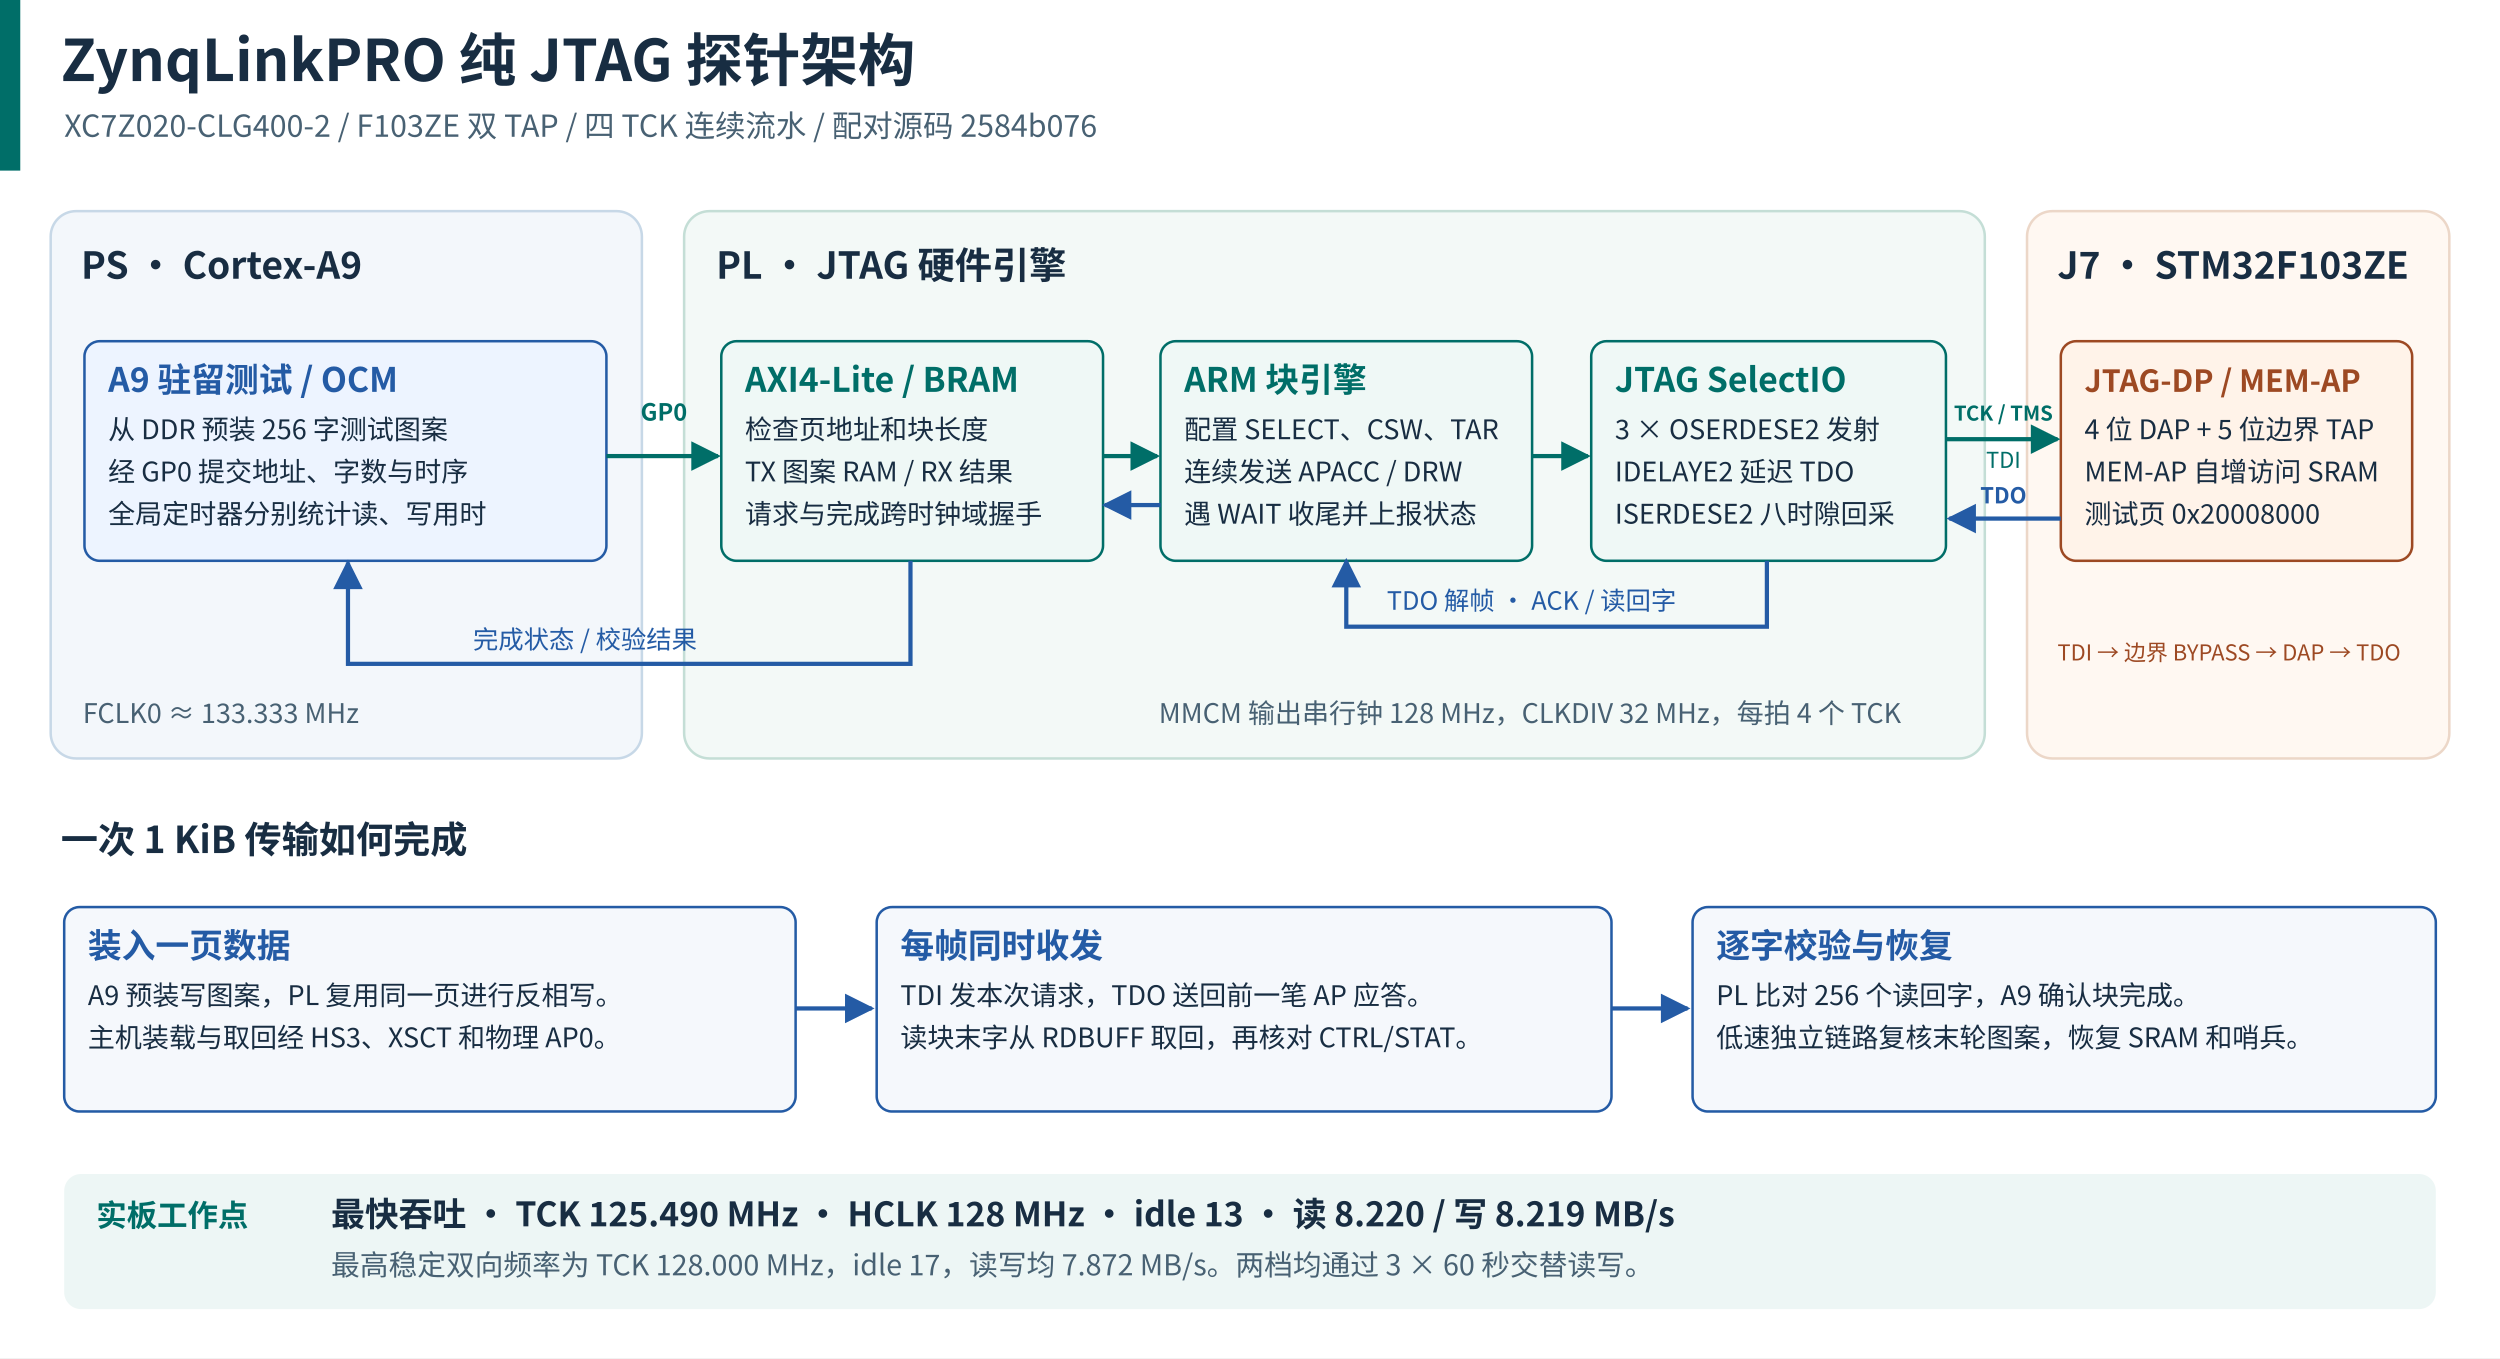
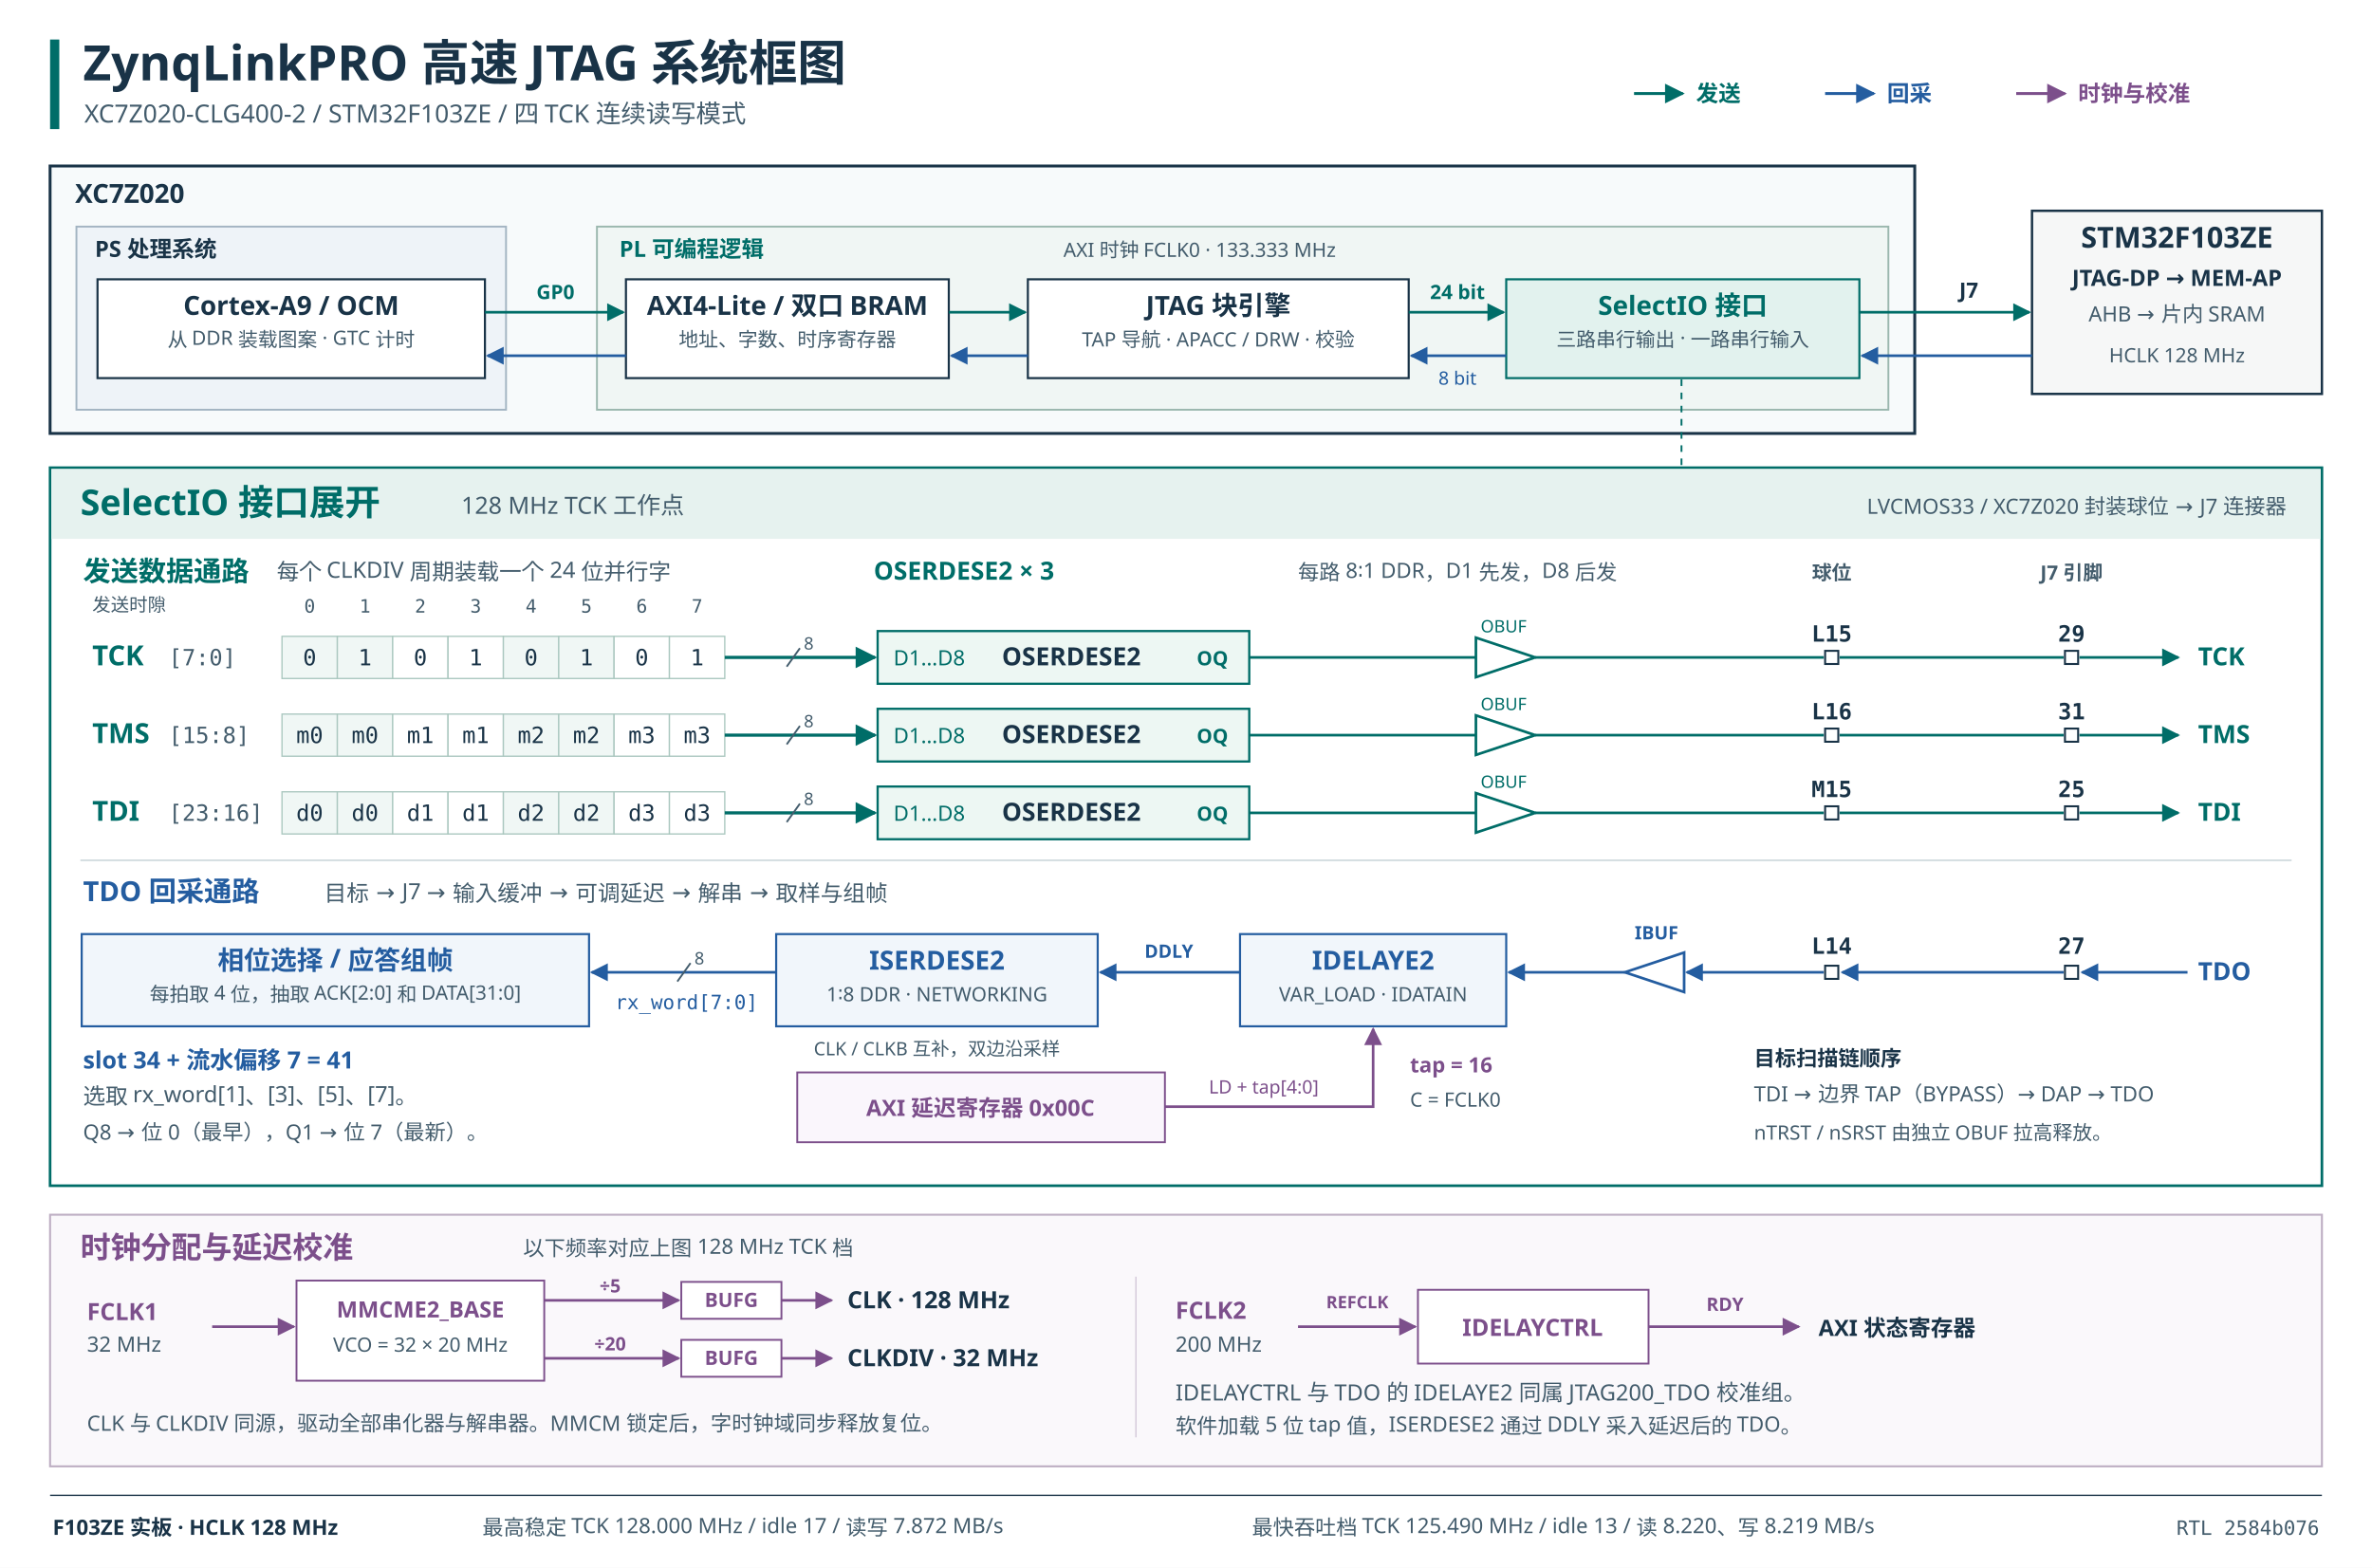
- <svg xmlns="http://www.w3.org/2000/svg" width="1480" height="804" viewBox="0 0 1480 804" role="img">
+ <svg xmlns="http://www.w3.org/2000/svg" width="1800" height="1190" viewBox="0 0 1800 1190" role="img" aria-labelledby="title desc">
  <defs>
-     <marker id="a0" viewBox="0 0 10 10" refX="9" refY="5" markerWidth="7" markerHeight="7" orient="auto-start-reverse">
-       <path d="M0 0L10 5L0 10Z" fill="#182d42" />
-     </marker>
-     <marker id="a1" viewBox="0 0 10 10" refX="9" refY="5" markerWidth="7" markerHeight="7" orient="auto-start-reverse">
-       <path d="M0 0L10 5L0 10Z" fill="#486173" />
-     </marker>
-     <marker id="a2" viewBox="0 0 10 10" refX="9" refY="5" markerWidth="7" markerHeight="7" orient="auto-start-reverse">
-       <path d="M0 0L10 5L0 10Z" fill="#006e68" />
-     </marker>
-     <marker id="a3" viewBox="0 0 10 10" refX="9" refY="5" markerWidth="7" markerHeight="7" orient="auto-start-reverse">
-       <path d="M0 0L10 5L0 10Z" fill="#245ba5" />
-     </marker>
-     <marker id="a4" viewBox="0 0 10 10" refX="9" refY="5" markerWidth="7" markerHeight="7" orient="auto-start-reverse">
-       <path d="M0 0L10 5L0 10Z" fill="#9d4923" />
+     <marker id="a193347" viewBox="0 0 10 10" refX="9" refY="5" markerWidth="6.8" markerHeight="6.8" orient="auto">
+       <path d="M0 0L10 5L0 10Z" fill="#193347" />
+     </marker>
+     <marker id="a006d68" viewBox="0 0 10 10" refX="9" refY="5" markerWidth="6.8" markerHeight="6.8" orient="auto">
+       <path d="M0 0L10 5L0 10Z" fill="#006d68" />
+     </marker>
+     <marker id="a245da0" viewBox="0 0 10 10" refX="9" refY="5" markerWidth="6.8" markerHeight="6.8" orient="auto">
+       <path d="M0 0L10 5L0 10Z" fill="#245da0" />
+     </marker>
+     <marker id="a7c4f8b" viewBox="0 0 10 10" refX="9" refY="5" markerWidth="6.8" markerHeight="6.8" orient="auto">
+       <path d="M0 0L10 5L0 10Z" fill="#7c4f8b" />
    </marker>
  </defs>
-   <g font-family="Microsoft YaHei, Noto Sans CJK SC, PingFang SC, sans-serif">
-     <rect x="0" y="0" width="1480" height="804" rx="0" fill="#ffffff" stroke="none" stroke-width="1.5" />
-     <rect x="0" y="0" width="12" height="101" rx="0" fill="#006e68" stroke="none" stroke-width="1.5" />
-     <text x="36" y="48" text-anchor="start" font-size="34" fill="#182d42" font-weight="700">ZynqLinkPRO 纯 JTAG 探针架构</text>
-     <text x="38" y="81" text-anchor="start" font-size="18" fill="#486173" font-weight="400">XC7Z020-CLG400-2  /  F103ZE 双 TAP  /  四 TCK 连续流水  /  配对源码 2584b076</text>
-     <rect x="30" y="125" width="350" height="324" rx="15" fill="#f3f7fb" stroke="#c7d8e7" stroke-width="1.5" />
-     <rect x="405" y="125" width="770" height="324" rx="15" fill="#f3f9f7" stroke="#c4ded6" stroke-width="1.5" />
-     <rect x="1200" y="125" width="250" height="324" rx="15" fill="#fff8f2" stroke="#ecd7c8" stroke-width="1.5" />
-     <text x="48" y="165" text-anchor="start" font-size="22" fill="#182d42" font-weight="700">PS · Cortex-A9</text>
-     <text x="424" y="165" text-anchor="start" font-size="22" fill="#182d42" font-weight="700">PL · JTAG 硬件引擎</text>
-     <text x="1218" y="165" text-anchor="start" font-size="22" fill="#182d42" font-weight="700">J7 · STM32F103ZE</text>
-     <rect x="50" y="202" width="309" height="130" rx="9" fill="#edf4ff" stroke="#245ba5" stroke-width="1.5" />
-     <text x="64" y="232" text-anchor="start" font-size="20" fill="#245ba5" font-weight="700">A9 驻留测试 / OCM</text>
-     <text x="64" y="260" text-anchor="start" font-size="16" fill="#182d42" font-weight="400">从 DDR 预装 256 字测试图案</text>
-     <text x="64" y="285" text-anchor="start" font-size="16" fill="#182d42" font-weight="400">经 GP0 提交地址、字数与时序</text>
-     <text x="64" y="310" text-anchor="start" font-size="16" fill="#182d42" font-weight="400">全局定时器分别统计读、写用时</text>
-     <rect x="427" y="202" width="226" height="130" rx="9" fill="#eff8f6" stroke="#006e68" stroke-width="1.5" />
-     <text x="441" y="232" text-anchor="start" font-size="20" fill="#006e68" font-weight="700">AXI4-Lite / BRAM</text>
-     <text x="441" y="260" text-anchor="start" font-size="16" fill="#182d42" font-weight="400">检查页地址和块长度</text>
-     <text x="441" y="285" text-anchor="start" font-size="16" fill="#182d42" font-weight="400">TX 图案 RAM / RX 结果</text>
-     <text x="441" y="310" text-anchor="start" font-size="16" fill="#182d42" font-weight="400">请求与完成跨时钟域握手</text>
-     <rect x="687" y="202" width="220" height="130" rx="9" fill="#eff8f6" stroke="#006e68" stroke-width="1.5" />
-     <text x="701" y="232" text-anchor="start" font-size="20" fill="#006e68" font-weight="700">ARM 块引擎</text>
-     <text x="701" y="260" text-anchor="start" font-size="16" fill="#182d42" font-weight="400">配置 SELECT、CSW、TAR</text>
-     <text x="701" y="285" text-anchor="start" font-size="16" fill="#182d42" font-weight="400">连续发送 APACC / DRW</text>
-     <text x="701" y="310" text-anchor="start" font-size="16" fill="#182d42" font-weight="400">遇 WAIT 收尾并上报状态</text>
-     <rect x="942" y="202" width="210" height="130" rx="9" fill="#eff8f6" stroke="#006e68" stroke-width="1.5" />
-     <text x="956" y="232" text-anchor="start" font-size="20" fill="#006e68" font-weight="700">JTAG SelectIO</text>
-     <text x="956" y="260" text-anchor="start" font-size="16" fill="#182d42" font-weight="400">3 × OSERDESE2 发射</text>
-     <text x="956" y="285" text-anchor="start" font-size="16" fill="#182d42" font-weight="400">IDELAYE2 延迟 TDO</text>
-     <text x="956" y="310" text-anchor="start" font-size="16" fill="#182d42" font-weight="400">ISERDESE2 八时隙回采</text>
-     <rect x="1220" y="202" width="208" height="130" rx="9" fill="#fff3e9" stroke="#9d4923" stroke-width="1.5" />
-     <text x="1234" y="232" text-anchor="start" font-size="18" fill="#9d4923" font-weight="700">JTAG-DP / MEM-AP</text>
-     <text x="1234" y="260" text-anchor="start" font-size="16" fill="#182d42" font-weight="400">4 位 DAP + 5 位边界 TAP</text>
-     <text x="1234" y="285" text-anchor="start" font-size="16" fill="#182d42" font-weight="400">MEM-AP 自增访问 SRAM</text>
-     <text x="1234" y="310" text-anchor="start" font-size="16" fill="#182d42" font-weight="400">测试页 0x20008000</text>
-     <path d="M359 270 L425 270" stroke="#006e68" stroke-width="2.5" fill="none" marker-end="url(#a2)" />
-     <path d="M653 270 L685 270" stroke="#006e68" stroke-width="2.5" fill="none" marker-end="url(#a2)" />
-     <path d="M907 270 L940 270" stroke="#006e68" stroke-width="2.5" fill="none" marker-end="url(#a2)" />
-     <path d="M1152 260 L1218 260" stroke="#006e68" stroke-width="2.5" fill="none" marker-end="url(#a2)" />
-     <text x="393" y="249" text-anchor="middle" font-size="14" fill="#006e68" font-weight="700">GP0</text>
-     <path d="M1220 307 L1154 307" stroke="#245ba5" stroke-width="2.5" fill="none" marker-end="url(#a3)" />
-     <text x="1186" y="298" font-size="13" font-weight="700" text-anchor="middle" fill="#245ba5">TDO</text>
-     <text x="1186" y="249" text-anchor="middle" font-size="12" fill="#006e68" font-weight="700">TCK / TMS</text>
-     <text x="1186" y="277" text-anchor="middle" font-size="13" fill="#006e68">TDI</text>
-     <path d="M1046 332 L1046 371 L797 371 L797 332" stroke="#245ba5" stroke-width="2.5" fill="none" marker-end="url(#a3)" />
-     <path d="M687 299 L654 299" stroke="#245ba5" stroke-width="2.5" fill="none" marker-end="url(#a3)" />
-     <path d="M539 332 L539 393 L206 393 L206 333" stroke="#245ba5" stroke-width="2.5" fill="none" marker-end="url(#a3)" />
-     <text x="821" y="361" text-anchor="start" font-size="15" fill="#245ba5" font-weight="400">TDO 解帧 · ACK / 读回字</text>
-     <text x="280" y="384" text-anchor="start" font-size="15" fill="#245ba5" font-weight="400">完成状态 / 校验结果</text>
-     <text x="49" y="428" text-anchor="start" font-size="16" fill="#486173" font-weight="400">FCLK0 ≈ 133.333 MHz</text>
-     <text x="686" y="428" text-anchor="start" font-size="16" fill="#486173" font-weight="400">MMCM 输出串行钟 128 MHz，CLKDIV 32 MHz，每拍 4 个 TCK</text>
-     <text x="36" y="505" text-anchor="start" font-size="22" fill="#182d42" font-weight="700">一次 1 KiB 传输如何完成</text>
-     <rect x="38" y="537" width="433" height="121" rx="9" fill="#f5f8fc" stroke="#245ba5" stroke-width="1.5" />
-     <text x="52" y="567" text-anchor="start" font-size="20" fill="#245ba5" font-weight="700">装入一页数据</text>
-     <text x="52" y="595" text-anchor="start" font-size="16" fill="#182d42" font-weight="400">A9 预装写图案，PL 复用同一页进行反相写。</text>
-     <text x="52" y="620" text-anchor="start" font-size="16" fill="#182d42" font-weight="400">主机装载与取回经 HS3、XSCT 和物理 AP0。</text>
-     <rect x="519" y="537" width="435" height="121" rx="9" fill="#f5f8fc" stroke="#245ba5" stroke-width="1.5" />
-     <text x="533" y="567" text-anchor="start" font-size="20" fill="#245ba5" font-weight="700">每帧同时收发</text>
-     <text x="533" y="595" text-anchor="start" font-size="16" fill="#182d42" font-weight="400">TDI 发本次请求，TDO 送回前一笔 AP 应答。</text>
-     <text x="533" y="620" text-anchor="start" font-size="16" fill="#182d42" font-weight="400">读块末字从 RDBUFF 取回，再核对 CTRL/STAT。</text>
-     <rect x="1002" y="537" width="440" height="121" rx="9" fill="#f5f8fc" stroke="#245ba5" stroke-width="1.5" />
-     <text x="1016" y="567" text-anchor="start" font-size="20" fill="#245ba5" font-weight="700">逐字校验与恢复</text>
-     <text x="1016" y="595" text-anchor="start" font-size="16" fill="#182d42" font-weight="400">PL 比对 256 个读回字，A9 确认块完成。</text>
-     <text x="1016" y="620" text-anchor="start" font-size="16" fill="#182d42" font-weight="400">低速独立链路复核末轮图案，恢复 SRAM 和哨兵。</text>
-     <path d="M471 597 L516 597" stroke="#245ba5" stroke-width="2.5" fill="none" marker-end="url(#a3)" />
-     <path d="M954 597 L999 597" stroke="#245ba5" stroke-width="2.5" fill="none" marker-end="url(#a3)" />
-     <rect x="38" y="695" width="1404" height="80" rx="10" fill="#edf6f5" stroke="none" stroke-width="1.5" />
-     <text x="57" y="726" text-anchor="start" font-size="18" fill="#006e68" font-weight="700">实板工作点</text>
-     <text x="196" y="726" text-anchor="start" font-size="20" fill="#182d42" font-weight="650">最快吞吐  ·  TCK 125.490 MHz  ·  HCLK 128 MHz  ·  idle 13  ·  读 8.220 / 写 8.219 MB/s</text>
-     <text x="196" y="755" text-anchor="start" font-size="17" fill="#486173" font-weight="400">最高稳定双向频率为 TCK 128.000 MHz，idle 17，读写均 7.872 MB/s。两档均通过 3 × 60 秒交替读写。</text>
-     <text x="1218" y="391" font-size="13" fill="#9d4923">TDI → 边界 BYPASS → DAP → TDO</text>
+   <g font-family="Microsoft YaHei, Segoe UI, sans-serif">
+     <rect x="0" y="0" width="1800" height="1190" fill="white" stroke="none" stroke-width="1.4" stroke-dasharray="none" />
+     <rect x="38" y="30" width="7" height="68" fill="#006d68" stroke="none" stroke-width="1.4" stroke-dasharray="none" />
+     <text x="63" y="61" text-anchor="start" font-size="37" fill="#193347" font-weight="700">ZynqLinkPRO 高速 JTAG 系统框图</text>
+     <text x="64" y="93" text-anchor="start" font-size="19" fill="#435c6c" font-weight="400">XC7Z020-CLG400-2  /  STM32F103ZE  /  四 TCK 连续读写模式</text>
+     <path d="M1240 71 L1277 71" fill="none" stroke="#006d68" stroke-width="2.2" marker-end="url(#a006d68)" />
+     <text x="1287" y="77" text-anchor="start" font-size="17" fill="#006d68" font-weight="600">发送</text>
+     <path d="M1385 71 L1422 71" fill="none" stroke="#245da0" stroke-width="2.2" marker-end="url(#a245da0)" />
+     <text x="1432" y="77" text-anchor="start" font-size="17" fill="#245da0" font-weight="600">回采</text>
+     <path d="M1530 71 L1567 71" fill="none" stroke="#7c4f8b" stroke-width="2.2" marker-end="url(#a7c4f8b)" />
+     <text x="1577" y="77" text-anchor="start" font-size="17" fill="#7c4f8b" font-weight="600">时钟与校准</text>
+     <rect x="38" y="126" width="1415" height="203" fill="#f7fafb" stroke="#193347" stroke-width="2.2" stroke-dasharray="none" />
+     <text x="57" y="154" text-anchor="start" font-size="20" fill="#193347" font-weight="750">XC7Z020</text>
+     <rect x="58" y="172" width="326" height="139" fill="#eef3f8" stroke="#a3b4c2" stroke-width="1.4" stroke-dasharray="none" />
+     <text x="72" y="195" text-anchor="start" font-size="17" fill="#193347" font-weight="700">PS 处理系统</text>
+     <rect x="453" y="172" width="980" height="139" fill="#f0f6f4" stroke="#9bb7ae" stroke-width="1.4" stroke-dasharray="none" />
+     <text x="470" y="195" text-anchor="start" font-size="17" fill="#006d68" font-weight="700">PL 可编程逻辑</text>
+     <text x="807" y="195" text-anchor="start" font-size="15" fill="#435c6c" font-weight="500">AXI 时钟 FCLK0 · 133.333 MHz</text>
+     <rect x="74" y="212" width="294" height="75" fill="white" stroke="#193347" stroke-width="1.6" stroke-dasharray="none" />
+     <text x="221.0" y="239" text-anchor="middle" font-size="20" fill="#193347" font-weight="700">Cortex-A9 / OCM</text>
+     <text x="221.0" y="263" text-anchor="middle" font-size="15" fill="#435c6c" font-weight="400">从 DDR 装载图案 · GTC 计时</text>
+     <rect x="475" y="212" width="245" height="75" fill="white" stroke="#193347" stroke-width="1.6" stroke-dasharray="none" />
+     <text x="597.5" y="239" text-anchor="middle" font-size="20" fill="#193347" font-weight="700">AXI4-Lite / 双口 BRAM</text>
+     <text x="597.5" y="263" text-anchor="middle" font-size="15" fill="#435c6c" font-weight="400">地址、字数、时序寄存器</text>
+     <rect x="780" y="212" width="289" height="75" fill="white" stroke="#193347" stroke-width="1.6" stroke-dasharray="none" />
+     <text x="924.5" y="239" text-anchor="middle" font-size="20" fill="#193347" font-weight="700">JTAG 块引擎</text>
+     <text x="924.5" y="263" text-anchor="middle" font-size="15" fill="#435c6c" font-weight="400">TAP 导航 · APACC / DRW · 校验</text>
+     <rect x="1143" y="212" width="268" height="75" fill="#e2f2ee" stroke="#006d68" stroke-width="1.6" stroke-dasharray="none" />
+     <text x="1277.0" y="239" text-anchor="middle" font-size="20" fill="#006d68" font-weight="700">SelectIO 接口</text>
+     <text x="1277.0" y="263" text-anchor="middle" font-size="15" fill="#435c6c" font-weight="400">三路串行输出 · 一路串行输入</text>
+     <path d="M368 237 L473 237" fill="none" stroke="#006d68" stroke-width="2" marker-end="url(#a006d68)" />
+     <path d="M475 270 L370 270" fill="none" stroke="#245da0" stroke-width="2" marker-end="url(#a245da0)" />
+     <text x="421.5" y="227" text-anchor="middle" font-size="15" fill="#006d68" font-weight="600">GP0</text>
+     <path d="M720 237 L778 237" fill="none" stroke="#006d68" stroke-width="2" marker-end="url(#a006d68)" />
+     <path d="M780 270 L722 270" fill="none" stroke="#245da0" stroke-width="2" marker-end="url(#a245da0)" />
+     <path d="M1069 237 L1141 237" fill="none" stroke="#006d68" stroke-width="2" marker-end="url(#a006d68)" />
+     <path d="M1143 270 L1071 270" fill="none" stroke="#245da0" stroke-width="2" marker-end="url(#a245da0)" />
+     <text x="1106.0" y="227" text-anchor="middle" font-size="15" fill="#006d68" font-weight="600">24 bit</text>
+     <text x="1106" y="292" text-anchor="middle" font-size="14" fill="#245da0" font-weight="500">8 bit</text>
+     <rect x="1542" y="160" width="220" height="139" fill="#f6f7f7" stroke="#193347" stroke-width="1.8" stroke-dasharray="none" />
+     <text x="1652" y="188" text-anchor="middle" font-size="22" fill="#193347" font-weight="700">STM32F103ZE</text>
+     <text x="1652" y="217" text-anchor="middle" font-size="17" fill="#193347" font-weight="550">JTAG-DP → MEM-AP</text>
+     <text x="1652" y="244" text-anchor="middle" font-size="16" fill="#435c6c" font-weight="400">AHB → 片内 SRAM</text>
+     <text x="1652" y="275" text-anchor="middle" font-size="15" fill="#435c6c" font-weight="400">HCLK 128 MHz</text>
+     <path d="M1411 237 L1540 237" fill="none" stroke="#006d68" stroke-width="2" marker-end="url(#a006d68)" />
+     <path d="M1542 270 L1413 270" fill="none" stroke="#245da0" stroke-width="2" marker-end="url(#a245da0)" />
+     <text x="1494" y="226" text-anchor="middle" font-size="16" fill="#193347" font-weight="700">J7</text>
+     <path d="M1276 288 L1276 355" fill="none" stroke="#006d68" stroke-width="1.4" stroke-dasharray="5 5" />
+     <rect x="38" y="355" width="1724" height="545" fill="#fff" stroke="#006d68" stroke-width="2" stroke-dasharray="none" />
+     <rect x="39" y="356" width="1722" height="53" fill="#e6f2ef" stroke="none" stroke-width="1.4" stroke-dasharray="none" />
+     <text x="61" y="391" text-anchor="start" font-size="27" fill="#006d68" font-weight="750">SelectIO 接口展开</text>
+     <text x="350" y="390" text-anchor="start" font-size="18" fill="#435c6c" font-weight="500">128 MHz TCK 工作点</text>
+     <text x="1735" y="390" text-anchor="end" font-size="16" fill="#435c6c" font-weight="500">LVCMOS33   /   XC7Z020 封装球位 → J7 连接器</text>
+     <text x="63" y="441" text-anchor="start" font-size="21" fill="#006d68" font-weight="700">发送数据通路</text>
+     <text x="210" y="440" text-anchor="start" font-size="17" fill="#435c6c" font-weight="400">每个 CLKDIV 周期装载一个 24 位并行字</text>
+     <text x="663" y="440" text-anchor="start" font-size="19" fill="#006d68" font-weight="700">OSERDESE2 × 3</text>
+     <text x="985" y="440" text-anchor="start" font-size="16" fill="#435c6c" font-weight="400">每路 8∶1 DDR，D1 先发，D8 后发</text>
+     <text x="1390" y="440" text-anchor="middle" font-size="15" fill="#435c6c" font-weight="600">球位</text>
+     <text x="1572" y="440" text-anchor="middle" font-size="15" fill="#435c6c" font-weight="600">J7 引脚</text>
+     <text x="235" y="465" text-anchor="middle" font-size="14" fill="#435c6c" font-weight="500" font-family="Consolas, Microsoft YaHei, monospace">0</text>
+     <text x="277" y="465" text-anchor="middle" font-size="14" fill="#435c6c" font-weight="500" font-family="Consolas, Microsoft YaHei, monospace">1</text>
+     <text x="319" y="465" text-anchor="middle" font-size="14" fill="#435c6c" font-weight="500" font-family="Consolas, Microsoft YaHei, monospace">2</text>
+     <text x="361" y="465" text-anchor="middle" font-size="14" fill="#435c6c" font-weight="500" font-family="Consolas, Microsoft YaHei, monospace">3</text>
+     <text x="403" y="465" text-anchor="middle" font-size="14" fill="#435c6c" font-weight="500" font-family="Consolas, Microsoft YaHei, monospace">4</text>
+     <text x="445" y="465" text-anchor="middle" font-size="14" fill="#435c6c" font-weight="500" font-family="Consolas, Microsoft YaHei, monospace">5</text>
+     <text x="487" y="465" text-anchor="middle" font-size="14" fill="#435c6c" font-weight="500" font-family="Consolas, Microsoft YaHei, monospace">6</text>
+     <text x="529" y="465" text-anchor="middle" font-size="14" fill="#435c6c" font-weight="500" font-family="Consolas, Microsoft YaHei, monospace">7</text>
+     <text x="70" y="464" text-anchor="start" font-size="14" fill="#435c6c" font-weight="400">发送时隙</text>
+     <text x="70" y="505" text-anchor="start" font-size="21" fill="#006d68" font-weight="700">TCK</text>
+     <text x="128" y="505" text-anchor="start" font-size="17" fill="#435c6c" font-weight="400" font-family="Consolas, Microsoft YaHei, monospace">[7:0]</text>
+     <rect x="214" y="483" width="42" height="32" fill="#f0f7f5" stroke="#abc8c0" stroke-width="1" stroke-dasharray="none" />
+     <text x="235" y="505" text-anchor="middle" font-size="17" fill="#193347" font-weight="500" font-family="Consolas, Microsoft YaHei, monospace">0</text>
+     <rect x="256" y="483" width="42" height="32" fill="#f0f7f5" stroke="#abc8c0" stroke-width="1" stroke-dasharray="none" />
+     <text x="277" y="505" text-anchor="middle" font-size="17" fill="#193347" font-weight="500" font-family="Consolas, Microsoft YaHei, monospace">1</text>
+     <rect x="298" y="483" width="42" height="32" fill="#fff" stroke="#abc8c0" stroke-width="1" stroke-dasharray="none" />
+     <text x="319" y="505" text-anchor="middle" font-size="17" fill="#193347" font-weight="500" font-family="Consolas, Microsoft YaHei, monospace">0</text>
+     <rect x="340" y="483" width="42" height="32" fill="#fff" stroke="#abc8c0" stroke-width="1" stroke-dasharray="none" />
+     <text x="361" y="505" text-anchor="middle" font-size="17" fill="#193347" font-weight="500" font-family="Consolas, Microsoft YaHei, monospace">1</text>
+     <rect x="382" y="483" width="42" height="32" fill="#f0f7f5" stroke="#abc8c0" stroke-width="1" stroke-dasharray="none" />
+     <text x="403" y="505" text-anchor="middle" font-size="17" fill="#193347" font-weight="500" font-family="Consolas, Microsoft YaHei, monospace">0</text>
+     <rect x="424" y="483" width="42" height="32" fill="#f0f7f5" stroke="#abc8c0" stroke-width="1" stroke-dasharray="none" />
+     <text x="445" y="505" text-anchor="middle" font-size="17" fill="#193347" font-weight="500" font-family="Consolas, Microsoft YaHei, monospace">1</text>
+     <rect x="466" y="483" width="42" height="32" fill="#fff" stroke="#abc8c0" stroke-width="1" stroke-dasharray="none" />
+     <text x="487" y="505" text-anchor="middle" font-size="17" fill="#193347" font-weight="500" font-family="Consolas, Microsoft YaHei, monospace">0</text>
+     <rect x="508" y="483" width="42" height="32" fill="#fff" stroke="#abc8c0" stroke-width="1" stroke-dasharray="none" />
+     <text x="529" y="505" text-anchor="middle" font-size="17" fill="#193347" font-weight="500" font-family="Consolas, Microsoft YaHei, monospace">1</text>
+     <path d="M550 499 L664 499" fill="none" stroke="#006d68" stroke-width="2.4" marker-end="url(#a006d68)" />
+     <path d="M597 506 L607 492" fill="none" stroke="#435c6c" stroke-width="1.4" />
+     <text x="610" y="493" text-anchor="start" font-size="13" fill="#435c6c" font-weight="500">8</text>
+     <rect x="666" y="479" width="282" height="40" fill="#edf7f3" stroke="#006d68" stroke-width="1.7" stroke-dasharray="none" />
+     <text x="678" y="505" text-anchor="start" font-size="16" fill="#006d68" font-weight="500">D1…D8</text>
+     <text x="813" y="505" text-anchor="middle" font-size="19" fill="#193347" font-weight="700">OSERDESE2</text>
+     <text x="932" y="505" text-anchor="end" font-size="15" fill="#006d68" font-weight="600">OQ</text>
+     <path d="M948 499 L1120 499" fill="none" stroke="#006d68" stroke-width="2" />
+     <polygon points="1120,484 1120,514 1165,499" fill="#fff" stroke="#006d68" stroke-width="2" />
+     <text x="1141" y="480" text-anchor="middle" font-size="13" fill="#006d68" font-weight="500">OBUF</text>
+     <path d="M1165 499 L1384 499" fill="none" stroke="#006d68" stroke-width="2" />
+     <rect x="1385" y="494" width="10" height="10" fill="#fff" stroke="#193347" stroke-width="1.5" stroke-dasharray="none" />
+     <text x="1390" y="487" text-anchor="middle" font-size="17" fill="#193347" font-weight="600" font-family="Consolas, Microsoft YaHei, monospace">L15</text>
+     <path d="M1396 499 L1566 499" fill="none" stroke="#006d68" stroke-width="2" />
+     <rect x="1567" y="494" width="10" height="10" fill="#fff" stroke="#193347" stroke-width="1.5" stroke-dasharray="none" />
+     <text x="1572" y="487" text-anchor="middle" font-size="17" fill="#193347" font-weight="600" font-family="Consolas, Microsoft YaHei, monospace">29</text>
+     <path d="M1578 499 L1653 499" fill="none" stroke="#006d68" stroke-width="2" marker-end="url(#a006d68)" />
+     <text x="1668" y="505" text-anchor="start" font-size="19" fill="#006d68" font-weight="700">TCK</text>
+     <text x="70" y="564" text-anchor="start" font-size="21" fill="#006d68" font-weight="700">TMS</text>
+     <text x="128" y="564" text-anchor="start" font-size="17" fill="#435c6c" font-weight="400" font-family="Consolas, Microsoft YaHei, monospace">[15:8]</text>
+     <rect x="214" y="542" width="42" height="32" fill="#f0f7f5" stroke="#abc8c0" stroke-width="1" stroke-dasharray="none" />
+     <text x="235" y="564" text-anchor="middle" font-size="17" fill="#193347" font-weight="500" font-family="Consolas, Microsoft YaHei, monospace">m0</text>
+     <rect x="256" y="542" width="42" height="32" fill="#f0f7f5" stroke="#abc8c0" stroke-width="1" stroke-dasharray="none" />
+     <text x="277" y="564" text-anchor="middle" font-size="17" fill="#193347" font-weight="500" font-family="Consolas, Microsoft YaHei, monospace">m0</text>
+     <rect x="298" y="542" width="42" height="32" fill="#fff" stroke="#abc8c0" stroke-width="1" stroke-dasharray="none" />
+     <text x="319" y="564" text-anchor="middle" font-size="17" fill="#193347" font-weight="500" font-family="Consolas, Microsoft YaHei, monospace">m1</text>
+     <rect x="340" y="542" width="42" height="32" fill="#fff" stroke="#abc8c0" stroke-width="1" stroke-dasharray="none" />
+     <text x="361" y="564" text-anchor="middle" font-size="17" fill="#193347" font-weight="500" font-family="Consolas, Microsoft YaHei, monospace">m1</text>
+     <rect x="382" y="542" width="42" height="32" fill="#f0f7f5" stroke="#abc8c0" stroke-width="1" stroke-dasharray="none" />
+     <text x="403" y="564" text-anchor="middle" font-size="17" fill="#193347" font-weight="500" font-family="Consolas, Microsoft YaHei, monospace">m2</text>
+     <rect x="424" y="542" width="42" height="32" fill="#f0f7f5" stroke="#abc8c0" stroke-width="1" stroke-dasharray="none" />
+     <text x="445" y="564" text-anchor="middle" font-size="17" fill="#193347" font-weight="500" font-family="Consolas, Microsoft YaHei, monospace">m2</text>
+     <rect x="466" y="542" width="42" height="32" fill="#fff" stroke="#abc8c0" stroke-width="1" stroke-dasharray="none" />
+     <text x="487" y="564" text-anchor="middle" font-size="17" fill="#193347" font-weight="500" font-family="Consolas, Microsoft YaHei, monospace">m3</text>
+     <rect x="508" y="542" width="42" height="32" fill="#fff" stroke="#abc8c0" stroke-width="1" stroke-dasharray="none" />
+     <text x="529" y="564" text-anchor="middle" font-size="17" fill="#193347" font-weight="500" font-family="Consolas, Microsoft YaHei, monospace">m3</text>
+     <path d="M550 558 L664 558" fill="none" stroke="#006d68" stroke-width="2.4" marker-end="url(#a006d68)" />
+     <path d="M597 565 L607 551" fill="none" stroke="#435c6c" stroke-width="1.4" />
+     <text x="610" y="552" text-anchor="start" font-size="13" fill="#435c6c" font-weight="500">8</text>
+     <rect x="666" y="538" width="282" height="40" fill="#edf7f3" stroke="#006d68" stroke-width="1.7" stroke-dasharray="none" />
+     <text x="678" y="564" text-anchor="start" font-size="16" fill="#006d68" font-weight="500">D1…D8</text>
+     <text x="813" y="564" text-anchor="middle" font-size="19" fill="#193347" font-weight="700">OSERDESE2</text>
+     <text x="932" y="564" text-anchor="end" font-size="15" fill="#006d68" font-weight="600">OQ</text>
+     <path d="M948 558 L1120 558" fill="none" stroke="#006d68" stroke-width="2" />
+     <polygon points="1120,543 1120,573 1165,558" fill="#fff" stroke="#006d68" stroke-width="2" />
+     <text x="1141" y="539" text-anchor="middle" font-size="13" fill="#006d68" font-weight="500">OBUF</text>
+     <path d="M1165 558 L1384 558" fill="none" stroke="#006d68" stroke-width="2" />
+     <rect x="1385" y="553" width="10" height="10" fill="#fff" stroke="#193347" stroke-width="1.5" stroke-dasharray="none" />
+     <text x="1390" y="546" text-anchor="middle" font-size="17" fill="#193347" font-weight="600" font-family="Consolas, Microsoft YaHei, monospace">L16</text>
+     <path d="M1396 558 L1566 558" fill="none" stroke="#006d68" stroke-width="2" />
+     <rect x="1567" y="553" width="10" height="10" fill="#fff" stroke="#193347" stroke-width="1.5" stroke-dasharray="none" />
+     <text x="1572" y="546" text-anchor="middle" font-size="17" fill="#193347" font-weight="600" font-family="Consolas, Microsoft YaHei, monospace">31</text>
+     <path d="M1578 558 L1653 558" fill="none" stroke="#006d68" stroke-width="2" marker-end="url(#a006d68)" />
+     <text x="1668" y="564" text-anchor="start" font-size="19" fill="#006d68" font-weight="700">TMS</text>
+     <text x="70" y="623" text-anchor="start" font-size="21" fill="#006d68" font-weight="700">TDI</text>
+     <text x="128" y="623" text-anchor="start" font-size="17" fill="#435c6c" font-weight="400" font-family="Consolas, Microsoft YaHei, monospace">[23:16]</text>
+     <rect x="214" y="601" width="42" height="32" fill="#f0f7f5" stroke="#abc8c0" stroke-width="1" stroke-dasharray="none" />
+     <text x="235" y="623" text-anchor="middle" font-size="17" fill="#193347" font-weight="500" font-family="Consolas, Microsoft YaHei, monospace">d0</text>
+     <rect x="256" y="601" width="42" height="32" fill="#f0f7f5" stroke="#abc8c0" stroke-width="1" stroke-dasharray="none" />
+     <text x="277" y="623" text-anchor="middle" font-size="17" fill="#193347" font-weight="500" font-family="Consolas, Microsoft YaHei, monospace">d0</text>
+     <rect x="298" y="601" width="42" height="32" fill="#fff" stroke="#abc8c0" stroke-width="1" stroke-dasharray="none" />
+     <text x="319" y="623" text-anchor="middle" font-size="17" fill="#193347" font-weight="500" font-family="Consolas, Microsoft YaHei, monospace">d1</text>
+     <rect x="340" y="601" width="42" height="32" fill="#fff" stroke="#abc8c0" stroke-width="1" stroke-dasharray="none" />
+     <text x="361" y="623" text-anchor="middle" font-size="17" fill="#193347" font-weight="500" font-family="Consolas, Microsoft YaHei, monospace">d1</text>
+     <rect x="382" y="601" width="42" height="32" fill="#f0f7f5" stroke="#abc8c0" stroke-width="1" stroke-dasharray="none" />
+     <text x="403" y="623" text-anchor="middle" font-size="17" fill="#193347" font-weight="500" font-family="Consolas, Microsoft YaHei, monospace">d2</text>
+     <rect x="424" y="601" width="42" height="32" fill="#f0f7f5" stroke="#abc8c0" stroke-width="1" stroke-dasharray="none" />
+     <text x="445" y="623" text-anchor="middle" font-size="17" fill="#193347" font-weight="500" font-family="Consolas, Microsoft YaHei, monospace">d2</text>
+     <rect x="466" y="601" width="42" height="32" fill="#fff" stroke="#abc8c0" stroke-width="1" stroke-dasharray="none" />
+     <text x="487" y="623" text-anchor="middle" font-size="17" fill="#193347" font-weight="500" font-family="Consolas, Microsoft YaHei, monospace">d3</text>
+     <rect x="508" y="601" width="42" height="32" fill="#fff" stroke="#abc8c0" stroke-width="1" stroke-dasharray="none" />
+     <text x="529" y="623" text-anchor="middle" font-size="17" fill="#193347" font-weight="500" font-family="Consolas, Microsoft YaHei, monospace">d3</text>
+     <path d="M550 617 L664 617" fill="none" stroke="#006d68" stroke-width="2.4" marker-end="url(#a006d68)" />
+     <path d="M597 624 L607 610" fill="none" stroke="#435c6c" stroke-width="1.4" />
+     <text x="610" y="611" text-anchor="start" font-size="13" fill="#435c6c" font-weight="500">8</text>
+     <rect x="666" y="597" width="282" height="40" fill="#edf7f3" stroke="#006d68" stroke-width="1.7" stroke-dasharray="none" />
+     <text x="678" y="623" text-anchor="start" font-size="16" fill="#006d68" font-weight="500">D1…D8</text>
+     <text x="813" y="623" text-anchor="middle" font-size="19" fill="#193347" font-weight="700">OSERDESE2</text>
+     <text x="932" y="623" text-anchor="end" font-size="15" fill="#006d68" font-weight="600">OQ</text>
+     <path d="M948 617 L1120 617" fill="none" stroke="#006d68" stroke-width="2" />
+     <polygon points="1120,602 1120,632 1165,617" fill="#fff" stroke="#006d68" stroke-width="2" />
+     <text x="1141" y="598" text-anchor="middle" font-size="13" fill="#006d68" font-weight="500">OBUF</text>
+     <path d="M1165 617 L1384 617" fill="none" stroke="#006d68" stroke-width="2" />
+     <rect x="1385" y="612" width="10" height="10" fill="#fff" stroke="#193347" stroke-width="1.5" stroke-dasharray="none" />
+     <text x="1390" y="605" text-anchor="middle" font-size="17" fill="#193347" font-weight="600" font-family="Consolas, Microsoft YaHei, monospace">M15</text>
+     <path d="M1396 617 L1566 617" fill="none" stroke="#006d68" stroke-width="2" />
+     <rect x="1567" y="612" width="10" height="10" fill="#fff" stroke="#193347" stroke-width="1.5" stroke-dasharray="none" />
+     <text x="1572" y="605" text-anchor="middle" font-size="17" fill="#193347" font-weight="600" font-family="Consolas, Microsoft YaHei, monospace">25</text>
+     <path d="M1578 617 L1653 617" fill="none" stroke="#006d68" stroke-width="2" marker-end="url(#a006d68)" />
+     <text x="1668" y="623" text-anchor="start" font-size="19" fill="#006d68" font-weight="700">TDI</text>
+     <path d="M61 653 L1739 653" fill="none" stroke="#c2d1d4" stroke-width="1" />
+     <text x="63" y="684" text-anchor="start" font-size="21" fill="#245da0" font-weight="700">TDO 回采通路</text>
+     <text x="246" y="684" text-anchor="start" font-size="17" fill="#435c6c" font-weight="400">目标 → J7 → 输入缓冲 → 可调延迟 → 解串 → 取样与组帧</text>
+     <rect x="62" y="709" width="385" height="70" fill="#f1f6fb" stroke="#245da0" stroke-width="1.6" stroke-dasharray="none" />
+     <text x="254.5" y="736" text-anchor="middle" font-size="20" fill="#245da0" font-weight="700">相位选择 / 应答组帧</text>
+     <text x="254.5" y="760" text-anchor="middle" font-size="15" fill="#435c6c" font-weight="400">每拍取 4 位，抽取 ACK[2:0] 和 DATA[31:0]</text>
+     <rect x="589" y="709" width="244" height="70" fill="#f1f6fb" stroke="#245da0" stroke-width="1.6" stroke-dasharray="none" />
+     <text x="711.0" y="736" text-anchor="middle" font-size="20" fill="#245da0" font-weight="700">ISERDESE2</text>
+     <text x="711.0" y="760" text-anchor="middle" font-size="15" fill="#435c6c" font-weight="400">1∶8 DDR · NETWORKING</text>
+     <rect x="941" y="709" width="202" height="70" fill="#f1f6fb" stroke="#245da0" stroke-width="1.6" stroke-dasharray="none" />
+     <text x="1042.0" y="736" text-anchor="middle" font-size="20" fill="#245da0" font-weight="700">IDELAYE2</text>
+     <text x="1042.0" y="760" text-anchor="middle" font-size="15" fill="#435c6c" font-weight="400">VAR_LOAD · IDATAIN</text>
+     <path d="M589 738 L449 738" fill="none" stroke="#245da0" stroke-width="2" marker-end="url(#a245da0)" />
+     <path d="M941 738 L835 738" fill="none" stroke="#245da0" stroke-width="2" marker-end="url(#a245da0)" />
+     <path d="M1233 738 L1145 738" fill="none" stroke="#245da0" stroke-width="2" marker-end="url(#a245da0)" />
+     <path d="M1384 738 L1280 738" fill="none" stroke="#245da0" stroke-width="2" marker-end="url(#a245da0)" />
+     <path d="M1566 738 L1398 738" fill="none" stroke="#245da0" stroke-width="2" marker-end="url(#a245da0)" />
+     <path d="M1660 738 L1580 738" fill="none" stroke="#245da0" stroke-width="2" marker-end="url(#a245da0)" />
+     <text x="711" y="801" text-anchor="middle" font-size="14" fill="#435c6c" font-weight="400">CLK / CLKB 互补，双边沿采样</text>
+     <path d="M514 745 L524 731" fill="none" stroke="#435c6c" stroke-width="1.4" />
+     <text x="527" y="732" text-anchor="start" font-size="13" fill="#435c6c" font-weight="500">8</text>
+     <text x="521" y="766" text-anchor="middle" font-size="15" fill="#245da0" font-weight="400" font-family="Consolas, Microsoft YaHei, monospace">rx_word[7:0]</text>
+     <text x="887" y="727" text-anchor="middle" font-size="14" fill="#245da0" font-weight="600">DDLY</text>
+     <polygon points="1278,723 1278,753 1233,738" fill="#fff" stroke="#245da0" stroke-width="2" />
+     <text x="1257" y="713" text-anchor="middle" font-size="14" fill="#245da0" font-weight="600">IBUF</text>
+     <rect x="1385" y="733" width="10" height="10" fill="#fff" stroke="#193347" stroke-width="1.5" stroke-dasharray="none" />
+     <text x="1390" y="724" text-anchor="middle" font-size="17" fill="#193347" font-weight="600" font-family="Consolas, Microsoft YaHei, monospace">L14</text>
+     <rect x="1567" y="733" width="10" height="10" fill="#fff" stroke="#193347" stroke-width="1.5" stroke-dasharray="none" />
+     <text x="1572" y="724" text-anchor="middle" font-size="17" fill="#193347" font-weight="600" font-family="Consolas, Microsoft YaHei, monospace">27</text>
+     <text x="1668" y="744" text-anchor="start" font-size="19" fill="#245da0" font-weight="700">TDO</text>
+     <text x="63" y="811" text-anchor="start" font-size="18" fill="#245da0" font-weight="600">slot 34 + 流水偏移 7 = 41</text>
+     <text x="63" y="838" text-anchor="start" font-size="17" fill="#435c6c" font-weight="400">选取 rx_word[1]、[3]、[5]、[7]。</text>
+     <text x="63" y="865" text-anchor="start" font-size="16" fill="#435c6c" font-weight="400">Q8 → 位 0（最早），Q1 → 位 7（最新）。</text>
+     <rect x="605" y="814" width="279" height="53" fill="#faf6fc" stroke="#7c4f8b" stroke-width="1.4" stroke-dasharray="none" />
+     <text x="744" y="847" text-anchor="middle" font-size="17" fill="#7c4f8b" font-weight="650">AXI 延迟寄存器  0x00C</text>
+     <path d="M884 840 L1042 840 L1042 781" fill="none" stroke="#7c4f8b" stroke-width="2" marker-end="url(#a7c4f8b)" />
+     <text x="959" y="830" text-anchor="middle" font-size="14" fill="#7c4f8b" font-weight="500">LD + tap[4:0]</text>
+     <text x="1070" y="814" text-anchor="start" font-size="16" fill="#7c4f8b" font-weight="650">tap = 16</text>
+     <text x="1070" y="840" text-anchor="start" font-size="15" fill="#435c6c" font-weight="400">C = FCLK0</text>
+     <text x="1331" y="809" text-anchor="start" font-size="16" fill="#193347" font-weight="650">目标扫描链顺序</text>
+     <text x="1331" y="836" text-anchor="start" font-size="16" fill="#435c6c" font-weight="400">TDI → 边界 TAP（BYPASS）→ DAP → TDO</text>
+     <text x="1331" y="865" text-anchor="start" font-size="15" fill="#435c6c" font-weight="400">nTRST / nSRST 由独立 OBUF 拉高释放。</text>
+     <rect x="38" y="922" width="1724" height="191" fill="#faf8fb" stroke="#bdaeC3" stroke-width="1.5" stroke-dasharray="none" />
+     <text x="61" y="955" text-anchor="start" font-size="23" fill="#7c4f8b" font-weight="700">时钟分配与延迟校准</text>
+     <text x="397" y="953" text-anchor="start" font-size="16" fill="#435c6c" font-weight="400">以下频率对应上图 128 MHz TCK 档</text>
+     <text x="66" y="1002" text-anchor="start" font-size="18" fill="#7c4f8b" font-weight="650">FCLK1</text>
+     <text x="66" y="1026" text-anchor="start" font-size="16" fill="#435c6c" font-weight="400">32 MHz</text>
+     <path d="M161 1007 L223 1007" fill="none" stroke="#7c4f8b" stroke-width="2" marker-end="url(#a7c4f8b)" />
+     <rect x="225" y="972" width="188" height="76" fill="white" stroke="#7c4f8b" stroke-width="1.4" stroke-dasharray="none" />
+     <text x="319" y="1000" text-anchor="middle" font-size="17" fill="#7c4f8b" font-weight="700">MMCME2_BASE</text>
+     <text x="319" y="1026" text-anchor="middle" font-size="15" fill="#435c6c" font-weight="400">VCO = 32 × 20 MHz</text>
+     <path d="M413 987 L515 987" fill="none" stroke="#7c4f8b" stroke-width="2" marker-end="url(#a7c4f8b)" />
+     <text x="463" y="981" text-anchor="middle" font-size="14" fill="#7c4f8b" font-weight="600">÷5</text>
+     <rect x="517" y="973" width="76" height="28" fill="white" stroke="#7c4f8b" stroke-width="1.4" stroke-dasharray="none" />
+     <text x="555" y="992" text-anchor="middle" font-size="15" fill="#7c4f8b" font-weight="650">BUFG</text>
+     <path d="M593 987 L631 987" fill="none" stroke="#7c4f8b" stroke-width="2" marker-end="url(#a7c4f8b)" />
+     <text x="643" y="993" text-anchor="start" font-size="18" fill="#193347" font-weight="600">CLK · 128 MHz</text>
+     <path d="M413 1031 L515 1031" fill="none" stroke="#7c4f8b" stroke-width="2" marker-end="url(#a7c4f8b)" />
+     <text x="463" y="1025" text-anchor="middle" font-size="14" fill="#7c4f8b" font-weight="600">÷20</text>
+     <rect x="517" y="1017" width="76" height="28" fill="white" stroke="#7c4f8b" stroke-width="1.4" stroke-dasharray="none" />
+     <text x="555" y="1036" text-anchor="middle" font-size="15" fill="#7c4f8b" font-weight="650">BUFG</text>
+     <path d="M593 1031 L631 1031" fill="none" stroke="#7c4f8b" stroke-width="2" marker-end="url(#a7c4f8b)" />
+     <text x="643" y="1037" text-anchor="start" font-size="18" fill="#193347" font-weight="600">CLKDIV · 32 MHz</text>
+     <text x="66" y="1086" text-anchor="start" font-size="16" fill="#435c6c" font-weight="400">CLK 与 CLKDIV 同源，驱动全部串化器与解串器。MMCM 锁定后，字时钟域同步释放复位。</text>
+     <path d="M862 969 L862 1091" fill="none" stroke="#d3c9d8" stroke-width="1" />
+     <text x="892" y="1001" text-anchor="start" font-size="18" fill="#7c4f8b" font-weight="650">FCLK2</text>
+     <text x="892" y="1026" text-anchor="start" font-size="16" fill="#435c6c" font-weight="400">200 MHz</text>
+     <path d="M985 1007 L1074 1007" fill="none" stroke="#7c4f8b" stroke-width="2" marker-end="url(#a7c4f8b)" />
+     <text x="1030" y="993" text-anchor="middle" font-size="13" fill="#7c4f8b" font-weight="600">REFCLK</text>
+     <rect x="1076" y="979" width="175" height="56" fill="white" stroke="#7c4f8b" stroke-width="1.4" stroke-dasharray="none" />
+     <text x="1163" y="1014" text-anchor="middle" font-size="18" fill="#7c4f8b" font-weight="700">IDELAYCTRL</text>
+     <path d="M1251 1007 L1365 1007" fill="none" stroke="#7c4f8b" stroke-width="2" marker-end="url(#a7c4f8b)" />
+     <text x="1309" y="995" text-anchor="middle" font-size="14" fill="#7c4f8b" font-weight="600">RDY</text>
+     <text x="1380" y="1014" text-anchor="start" font-size="17" fill="#193347" font-weight="600">AXI 状态寄存器</text>
+     <text x="892" y="1063" text-anchor="start" font-size="17" fill="#435c6c" font-weight="400">IDELAYCTRL 与 TDO 的 IDELAYE2 同属 JTAG200_TDO 校准组。</text>
+     <text x="892" y="1088" text-anchor="start" font-size="16" fill="#435c6c" font-weight="400">软件加载 5 位 tap 值，ISERDESE2 通过 DDLY 采入延迟后的 TDO。</text>
+     <path d="M38 1135 L1762 1135" fill="none" stroke="#193347" stroke-width="1" />
+     <text x="40" y="1165" text-anchor="start" font-size="16" fill="#193347" font-weight="650">F103ZE 实板  ·  HCLK 128 MHz</text>
+     <text x="366" y="1165" text-anchor="start" font-size="16" fill="#435c6c" font-weight="400">最高稳定 TCK 128.000 MHz  /  idle 17  /  读写 7.872 MB/s</text>
+     <text x="950" y="1165" text-anchor="start" font-size="16" fill="#435c6c" font-weight="400">最快吞吐档 TCK 125.490 MHz  /  idle 13  /  读 8.220、写 8.219 MB/s</text>
+     <text x="1760" y="1165" text-anchor="end" font-size="15" fill="#435c6c" font-weight="500" font-family="Consolas, Microsoft YaHei, monospace">RTL 2584b076</text>
  </g>
</svg>
